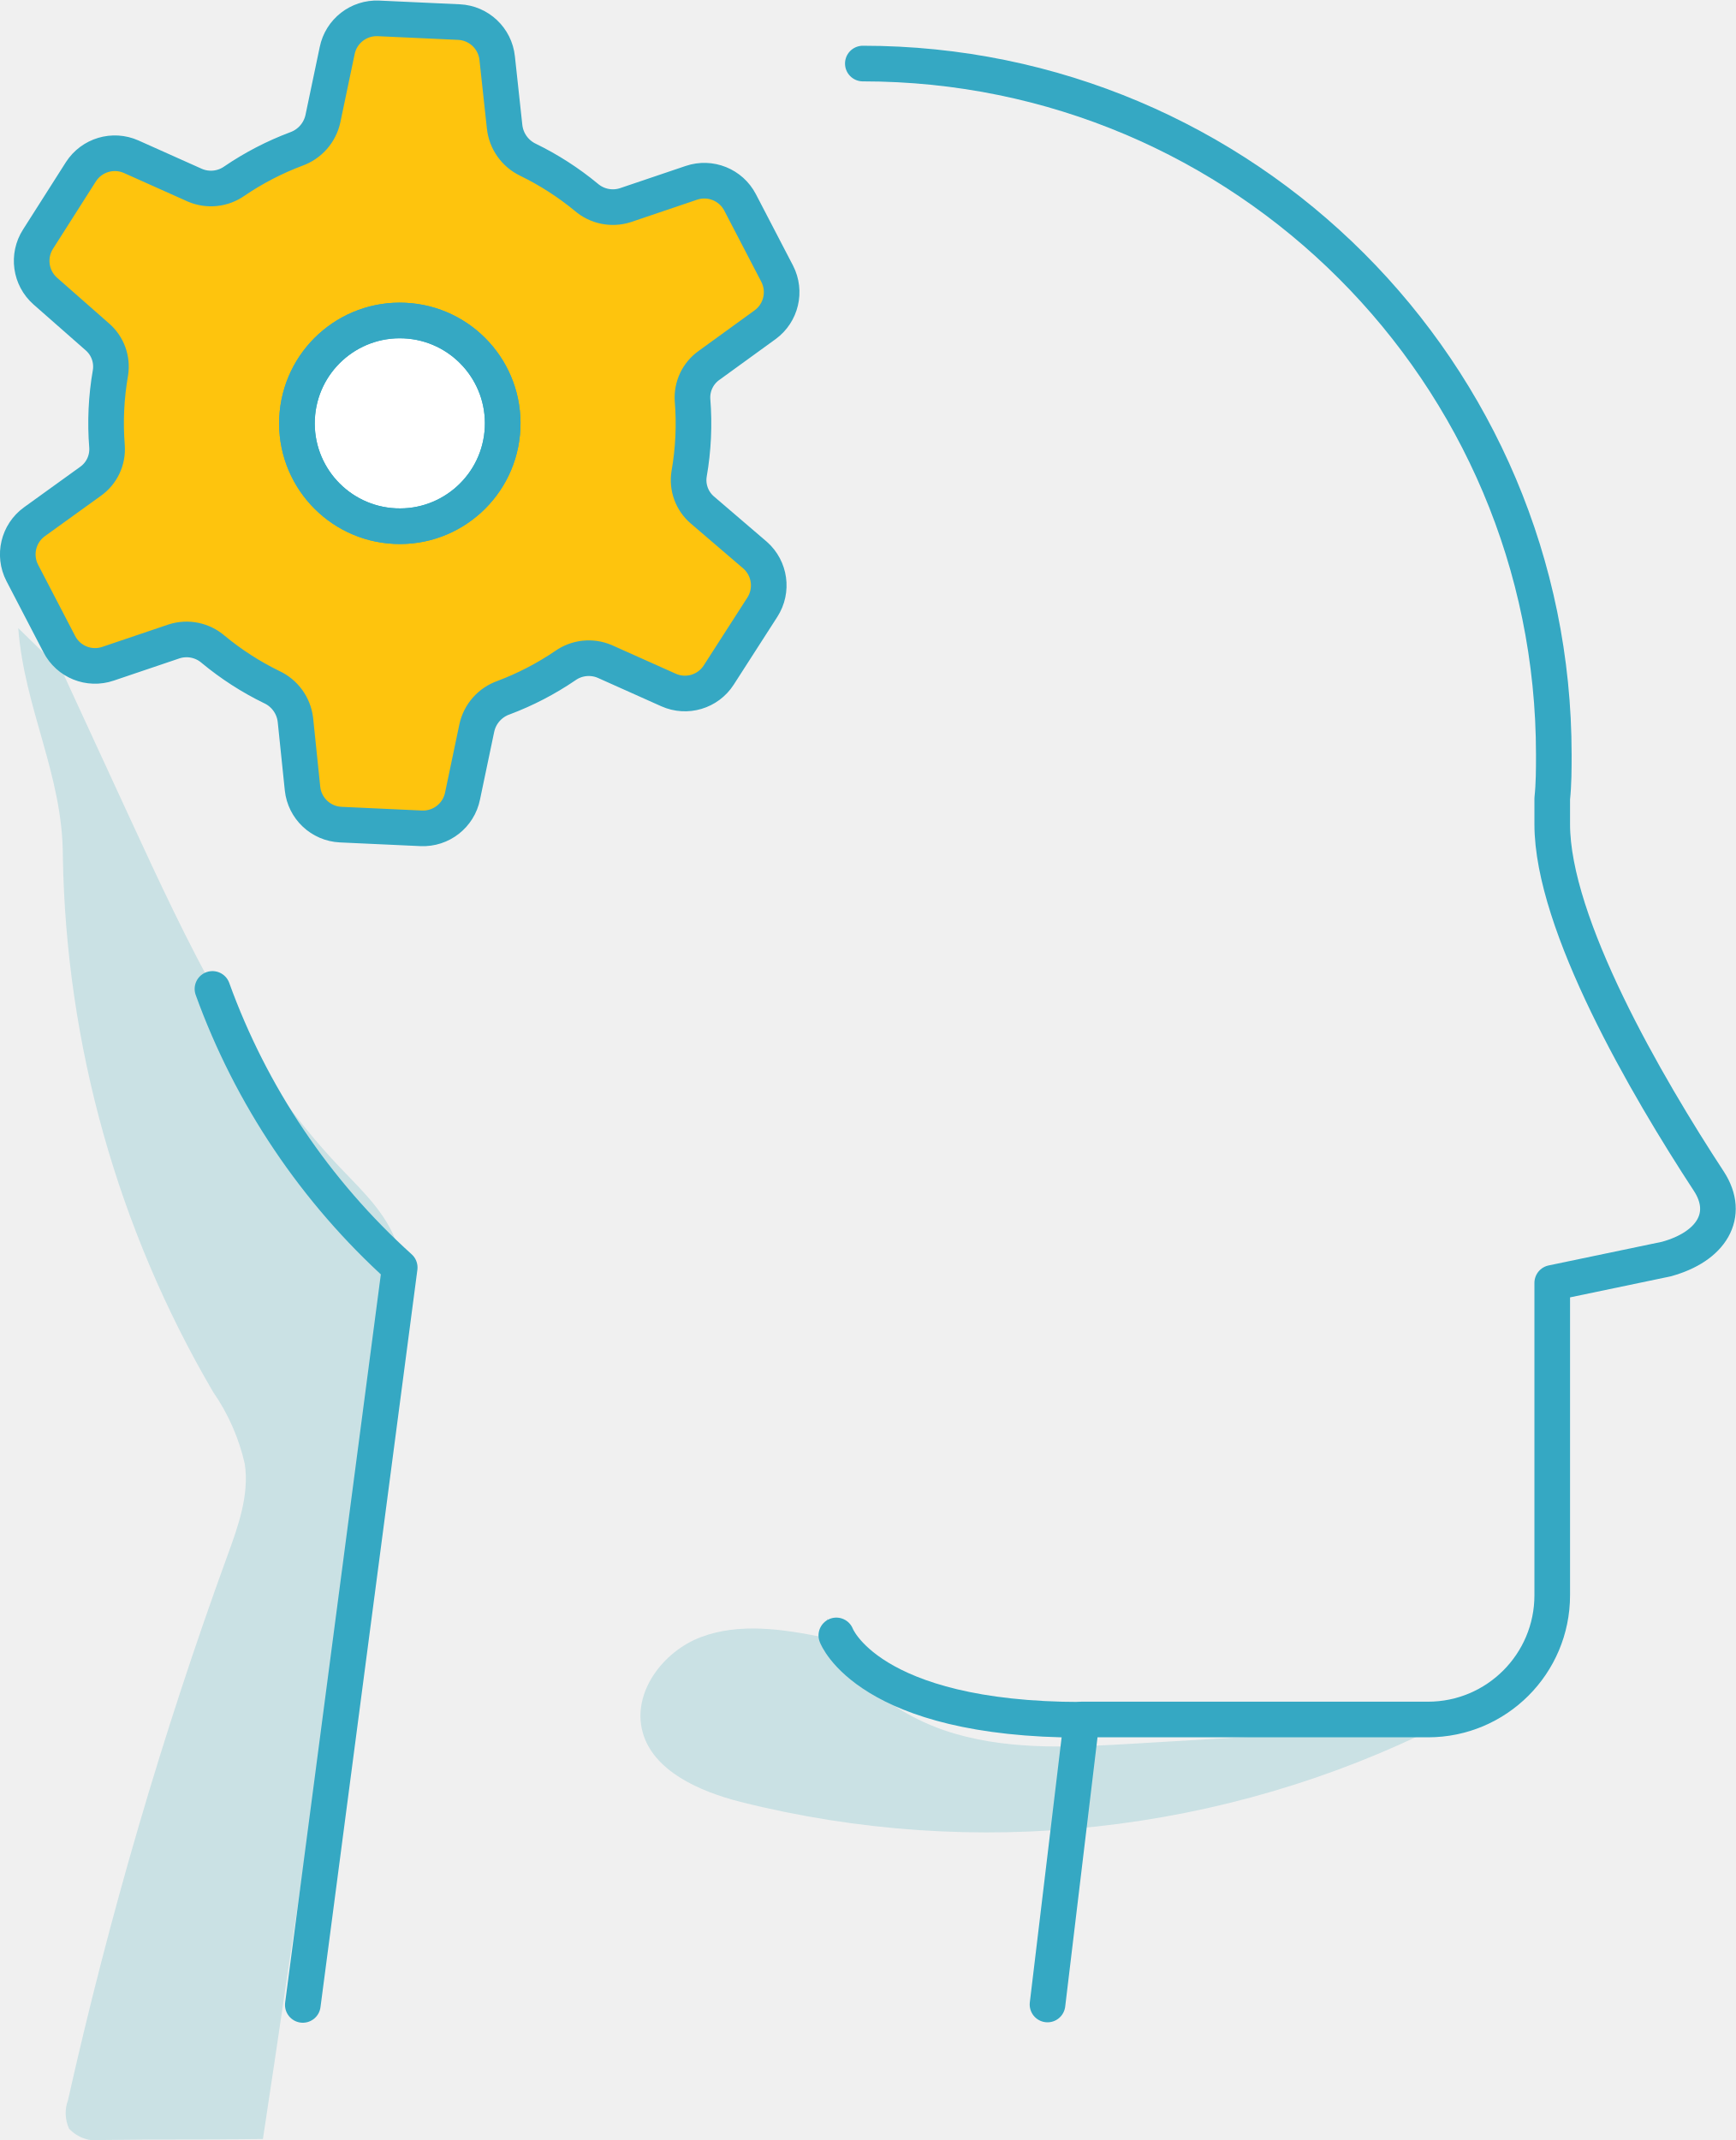
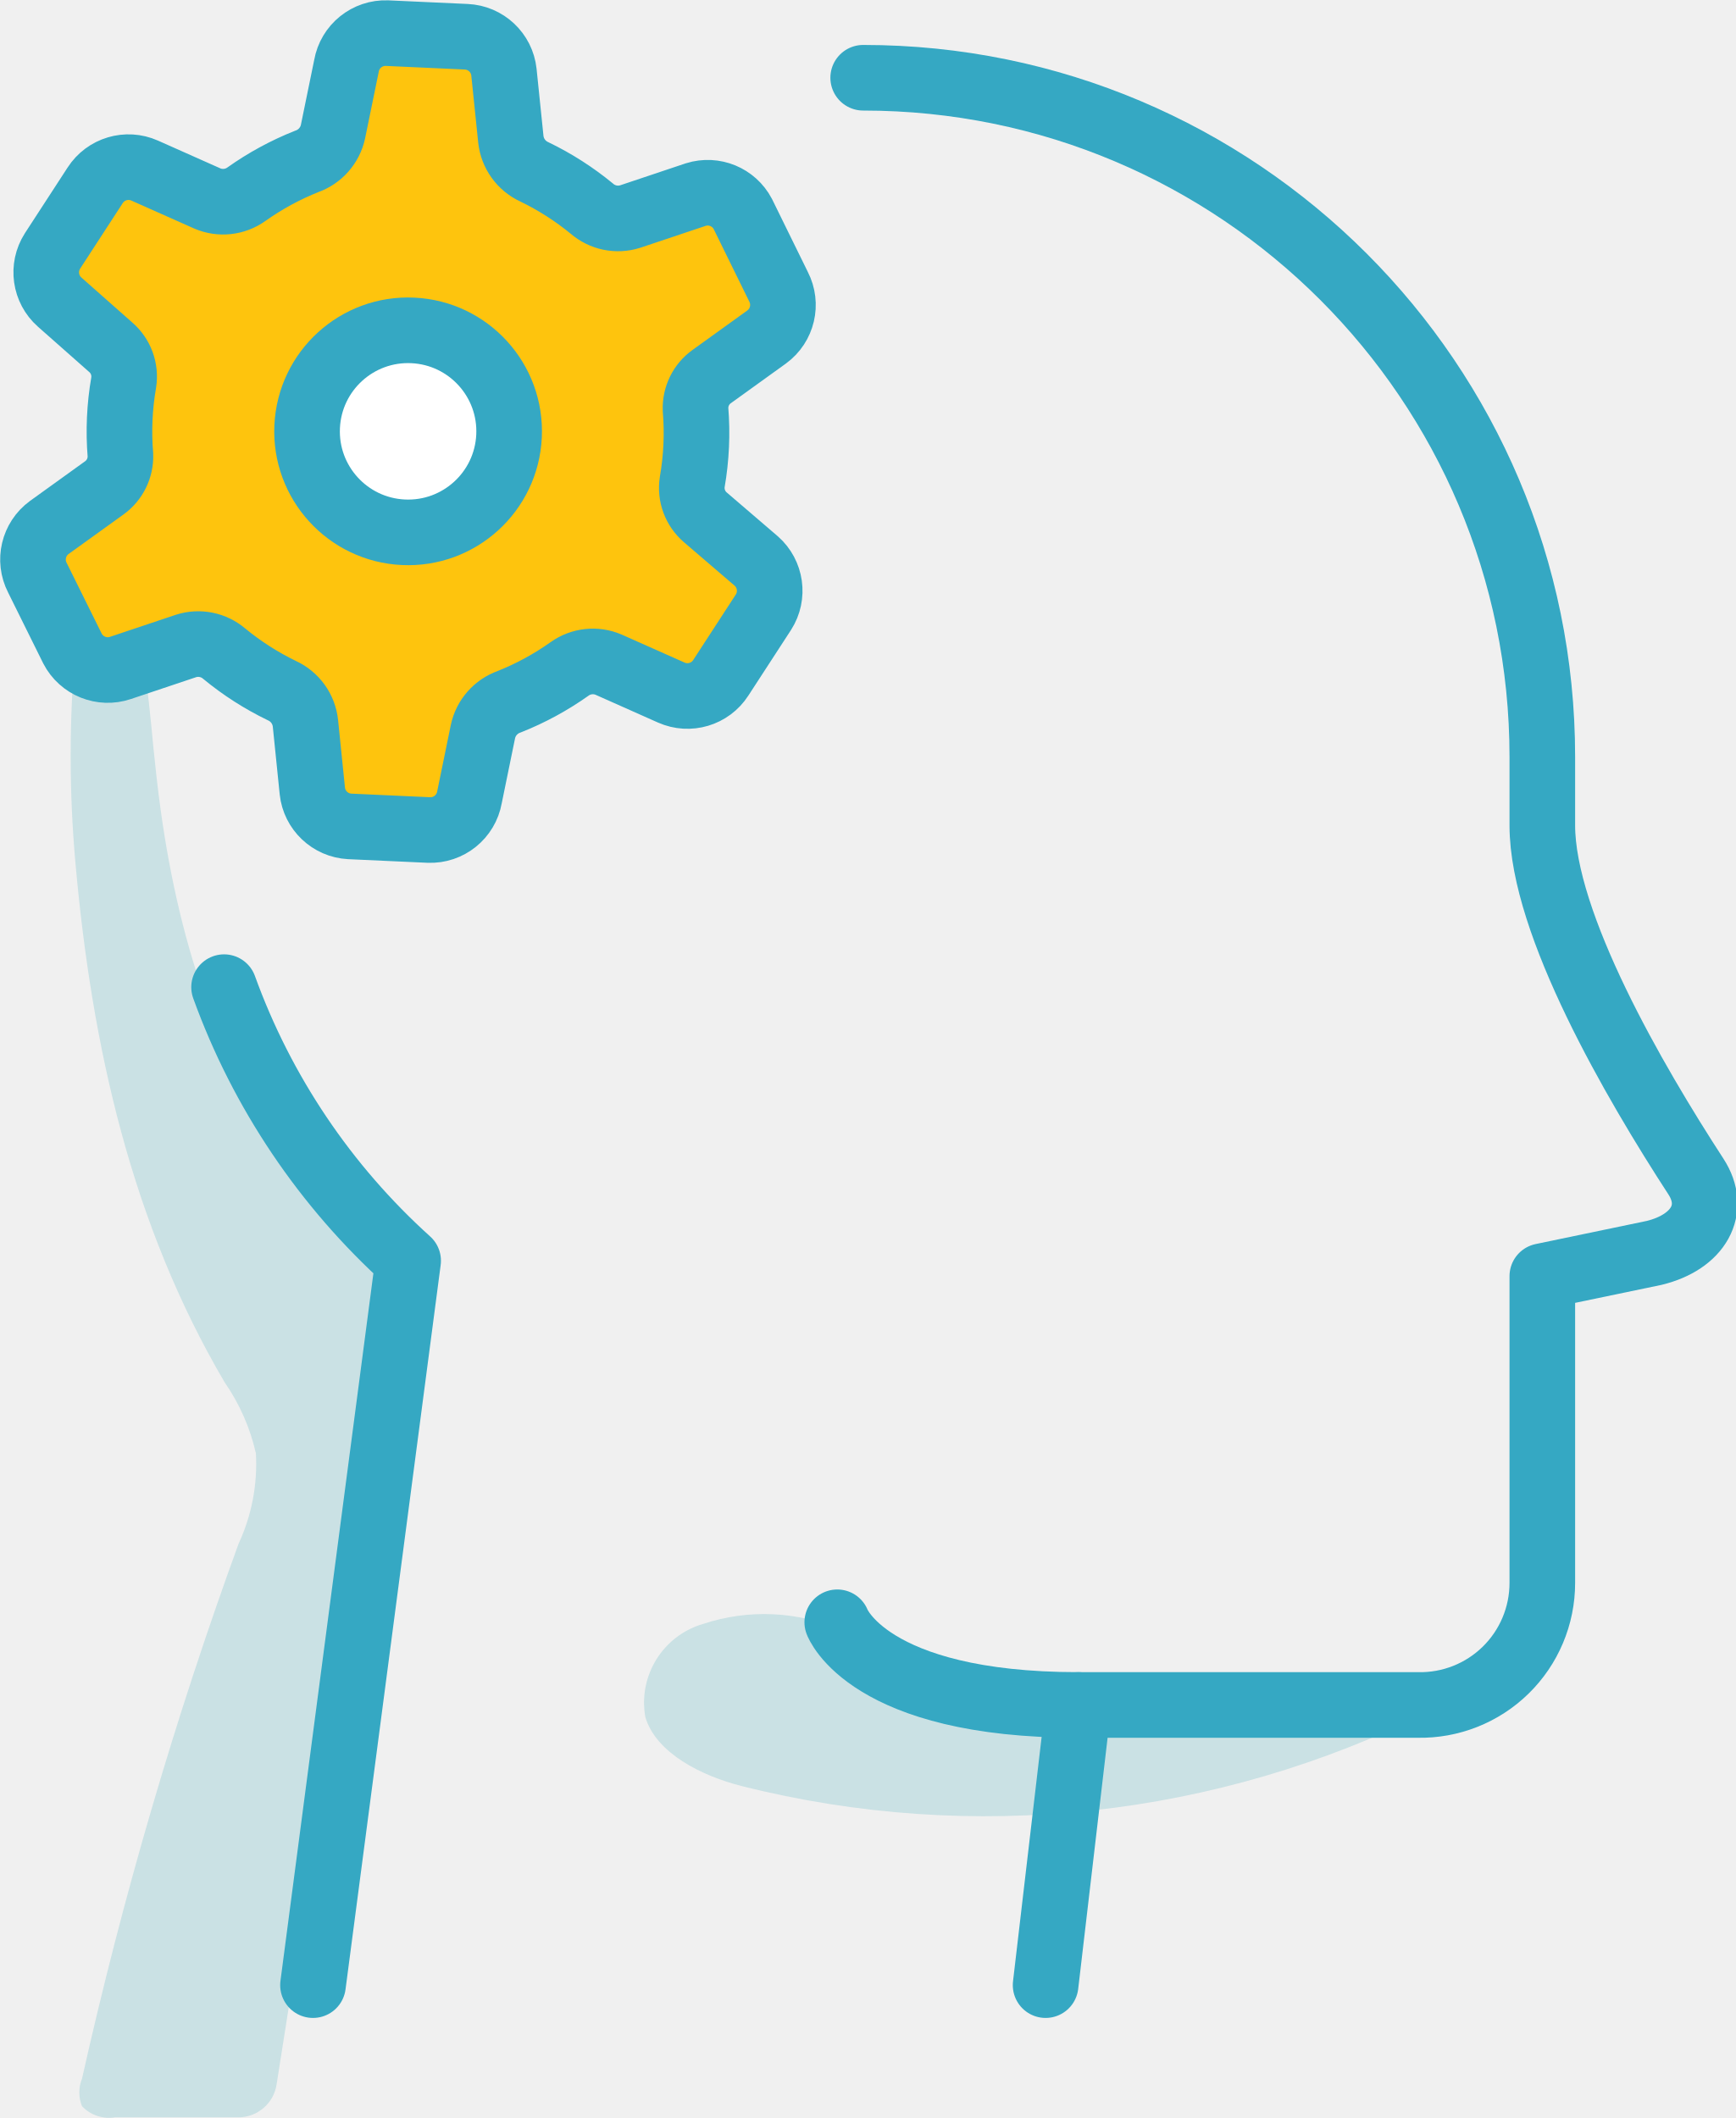
- <svg xmlns="http://www.w3.org/2000/svg" id="agnostic" viewBox="0 0 121.78 150.18">
+ <svg xmlns="http://www.w3.org/2000/svg" id="agnostic" viewBox="0 0 52.9 64.56">
  <defs>
-     <style>.cls-1{fill:#32a4b3;opacity:0.2;}.cls-2{fill:none;}.cls-2,.cls-3,.cls-4{stroke:#35a8c3;}.cls-2,.cls-4{stroke-linecap:round;stroke-linejoin:round;stroke-width:2.5px;}.cls-3{fill:#fec40d;stroke-miterlimit:10;}.cls-4{fill:#fff;}</style>
+     <style>.agnostic-1{fill:#32a4b3;opacity:0.2;}.agnostic-2{fill:none;}.agnostic-2,.agnostic-3,.agnostic-4{stroke:#35a8c3;stroke-width:2px;}.agnostic-2,.agnostic-4{stroke-linecap:round;stroke-linejoin:round;}.agnostic-3{fill:#fec40d;stroke-miterlimit:10;}.agnostic-4{fill:#fff;}</style>
  </defs>
-   <path class="cls-1" d="M97.94,127l4.79,10.39c4,8.67,8.11,17.51,14.69,24.43,1.69,1.77,3.61,3.55,4.17,5.93a12.4,12.4,0,0,1-.31,5.28c-3.78,18.66-7.24,44-9.24,57-5.44.07-5.78,0-11.22,0.07a2.65,2.65,0,0,1-2.38-.79,2.61,2.61,0,0,1-.08-2,309.17,309.17,0,0,1,11.18-38.19c0.76-2.08,1.55-4.27,1.23-6.46a14.48,14.48,0,0,0-2.22-5.05A76.91,76.91,0,0,1,98,140C98,134.31,95.31,129.7,94.87,124" transform="translate(-93.59 -79.92)" />
-   <path class="cls-1" d="M151.27,194.8c-2.81-.56-5.79-1-8.47,0s-4.86,3.89-4.12,6.65,4,4.19,6.87,4.92A71,71,0,0,0,194.66,201l-21.43,1.28c-4.21.25-8.52,0.49-12.58-.68s-7.87-4-9-8.12" transform="translate(-93.59 -79.92)" />
-   <path class="cls-2" d="M154.14,84.38a48.49,48.49,0,0,1,48.49,48.49c0,1,0,2.07-.11,3.1h0v1.79c0,7,6.61,18.37,11,25.07,1.52,2.35.19,4.58-3,5.45l-8,1.67v21.92a8.72,8.72,0,0,1-8.72,8.72H169.5l-2.4,20" transform="translate(-93.59 -79.92)" />
-   <path class="cls-2" d="M114.84,220.62l6.8-51.75a48.57,48.57,0,0,1-13.14-19.55" transform="translate(-93.59 -79.92)" />
-   <path class="cls-2" d="M152.28,194.69s2.19,5.92,17.22,5.92" transform="translate(-93.59 -79.92)" />
-   <path class="cls-3" d="M142.88,115.71a2.76,2.76,0,0,1-.93-2.54,20.46,20.46,0,0,0,.24-5.17,2.76,2.76,0,0,1,1.16-2.44l3.93-2.85a2.83,2.83,0,0,0,.85-3.58l-2.6-5a2.83,2.83,0,0,0-3.42-1.38l-4.64,1.57a2.86,2.86,0,0,1-2.74-.56,20.56,20.56,0,0,0-4.09-2.63A2.92,2.92,0,0,1,129,88.8L128.48,84a2.83,2.83,0,0,0-2.68-2.53l-5.65-.26a2.83,2.83,0,0,0-2.9,2.27l-1,4.77a2.92,2.92,0,0,1-1.88,2.13,20.56,20.56,0,0,0-4.32,2.24,2.86,2.86,0,0,1-2.78.3l-4.47-2a2.83,2.83,0,0,0-3.53,1.05L96.26,96.7a2.83,2.83,0,0,0,.51,3.65l3.64,3.2a2.76,2.76,0,0,1,.93,2.54,20.49,20.49,0,0,0-.24,5.17,2.76,2.76,0,0,1-1.16,2.44L96,116.54a2.83,2.83,0,0,0-.85,3.58l2.6,5a2.82,2.82,0,0,0,3.42,1.38l4.64-1.57a2.86,2.86,0,0,1,2.74.56,20.56,20.56,0,0,0,4.09,2.64,2.91,2.91,0,0,1,1.68,2.3l0.5,4.83a2.83,2.83,0,0,0,2.68,2.53l5.65,0.26a2.83,2.83,0,0,0,2.9-2.27l1-4.77a2.91,2.91,0,0,1,1.88-2.13,20.56,20.56,0,0,0,4.32-2.24,2.86,2.86,0,0,1,2.78-.3l4.47,2a2.82,2.82,0,0,0,3.53-1.05l3.06-4.76a2.83,2.83,0,0,0-.51-3.65Z" transform="translate(-93.59 -79.92)" />
-   <path class="cls-2" d="M142.88,115.71a2.76,2.76,0,0,1-.93-2.54,20.46,20.46,0,0,0,.24-5.17,2.76,2.76,0,0,1,1.16-2.44l3.93-2.85a2.83,2.83,0,0,0,.85-3.58l-2.6-5a2.83,2.83,0,0,0-3.42-1.38l-4.64,1.57a2.86,2.86,0,0,1-2.74-.56,20.56,20.56,0,0,0-4.09-2.63A2.92,2.92,0,0,1,129,88.8L128.48,84a2.83,2.83,0,0,0-2.68-2.53l-5.65-.26a2.83,2.83,0,0,0-2.9,2.27l-1,4.77a2.92,2.92,0,0,1-1.88,2.13,20.56,20.56,0,0,0-4.32,2.24,2.86,2.86,0,0,1-2.78.3l-4.47-2a2.83,2.83,0,0,0-3.53,1.05L96.26,96.7a2.83,2.83,0,0,0,.51,3.65l3.64,3.2a2.76,2.76,0,0,1,.93,2.54,20.49,20.49,0,0,0-.24,5.17,2.76,2.76,0,0,1-1.16,2.44L96,116.54a2.83,2.83,0,0,0-.85,3.58l2.6,5a2.82,2.82,0,0,0,3.42,1.38l4.64-1.57a2.86,2.86,0,0,1,2.74.56,20.56,20.56,0,0,0,4.09,2.64,2.91,2.91,0,0,1,1.68,2.3l0.5,4.83a2.83,2.83,0,0,0,2.68,2.53l5.65,0.26a2.83,2.83,0,0,0,2.9-2.27l1-4.77a2.91,2.91,0,0,1,1.88-2.13,20.56,20.56,0,0,0,4.32-2.24,2.86,2.86,0,0,1,2.78-.3l4.47,2a2.82,2.82,0,0,0,3.53-1.05l3.06-4.76a2.83,2.83,0,0,0-.51-3.65Z" transform="translate(-93.59 -79.92)" />
-   <circle class="cls-4" cx="121.65" cy="109.63" r="7.22" transform="translate(-87.14 146.1) rotate(-87.32)" />
-   <circle class="cls-2" cx="121.65" cy="109.63" r="7.22" transform="translate(-87.14 146.1) rotate(-87.32)" />
+   <path class="agnostic-1" d="M19.09,23a36.62,36.62,0,0,0,0,6.54c0.5,5.6,1.71,11,4.55,15.83a6.18,6.18,0,0,1,.95,2.16,5.78,5.78,0,0,1-.53,2.76,131.94,131.94,0,0,0-4.77,16.3,1.11,1.11,0,0,0,0,.84,1.13,1.13,0,0,0,1,.34c1.93,0,2.36,0,3.77,0a1.18,1.18,0,0,0,1.16-1C26.15,61,27.55,51,29.07,43.45a5.29,5.29,0,0,0,.13-2.25c-0.24-1-2.12-1.1-2.84-1.86-2.81-3-4.11-7.37-4.67-11.4-0.39-2.83-.31-4.44-0.82-4.79L19,23h0" transform="translate(-16.79 -3.23)" />
+   <path class="agnostic-1" d="M42.44,52.92c0.48,1.74,1.71,2.22,3.44,2.72a15.9,15.9,0,0,0,5.37.29l9.14-.55a30.32,30.32,0,0,1-21,2.29c-1.22-.31-2.6-1-2.93-2.1a2.5,2.5,0,0,1,1.76-2.84A5.91,5.91,0,0,1,42.44,52.92Z" transform="translate(-16.79 -3.23)" />
+   <path class="agnostic-2" d="M43.1,5.6a20.7,20.7,0,0,1,20.7,20.7c0,0.44,0,.89,0,1.32h0v0.77c0,3,2.82,7.84,4.68,10.7,0.65,1,.08,2-1.27,2.33l-3.41.71v9.35A3.72,3.72,0,0,1,60,55.2H49.66l-1,8.54" transform="translate(-16.79 -3.23)" />
+   <path class="agnostic-2" d="M26.33,63.74l2.9-22.08a20.73,20.73,0,0,1-5.61-8.34" transform="translate(-16.79 -3.23)" />
+   <path class="agnostic-2" d="M42.31,52.68s0.93,2.52,7.35,2.52" transform="translate(-16.79 -3.23)" />
+   <path class="agnostic-3" d="M38.29,19a1.18,1.18,0,0,1-.4-1.08,8.73,8.73,0,0,0,.1-2.21,1.18,1.18,0,0,1,.49-1l1.68-1.21a1.21,1.21,0,0,0,.36-1.53L39.43,9.75A1.21,1.21,0,0,0,38,9.16l-2,.67a1.22,1.22,0,0,1-1.17-.24,8.77,8.77,0,0,0-1.75-1.12,1.24,1.24,0,0,1-.72-1L32.15,5.43A1.21,1.21,0,0,0,31,4.35l-2.41-.11a1.21,1.21,0,0,0-1.24,1l-0.41,2a1.24,1.24,0,0,1-.8.91,8.77,8.77,0,0,0-1.84,1,1.22,1.22,0,0,1-1.19.13l-1.91-.85a1.21,1.21,0,0,0-1.51.45l-1.3,2a1.21,1.21,0,0,0,.22,1.56l1.55,1.37a1.18,1.18,0,0,1,.4,1.08,8.74,8.74,0,0,0-.1,2.21,1.18,1.18,0,0,1-.49,1l-1.68,1.21a1.21,1.21,0,0,0-.36,1.53L19,23a1.21,1.21,0,0,0,1.46.59l2-.67a1.22,1.22,0,0,1,1.17.24,8.77,8.77,0,0,0,1.75,1.12,1.24,1.24,0,0,1,.72,1l0.21,2.06a1.21,1.21,0,0,0,1.14,1.08l2.41,0.11a1.21,1.21,0,0,0,1.24-1l0.41-2a1.24,1.24,0,0,1,.8-0.91,8.78,8.78,0,0,0,1.84-1,1.22,1.22,0,0,1,1.19-.13l1.91,0.85a1.21,1.21,0,0,0,1.51-.45l1.3-2a1.21,1.21,0,0,0-.22-1.56Z" transform="translate(-16.79 -3.23)" />
+   <circle class="agnostic-4" cx="29.23" cy="16.38" r="3.08" transform="translate(-5.29 41.58) rotate(-87.32)" />
</svg>
